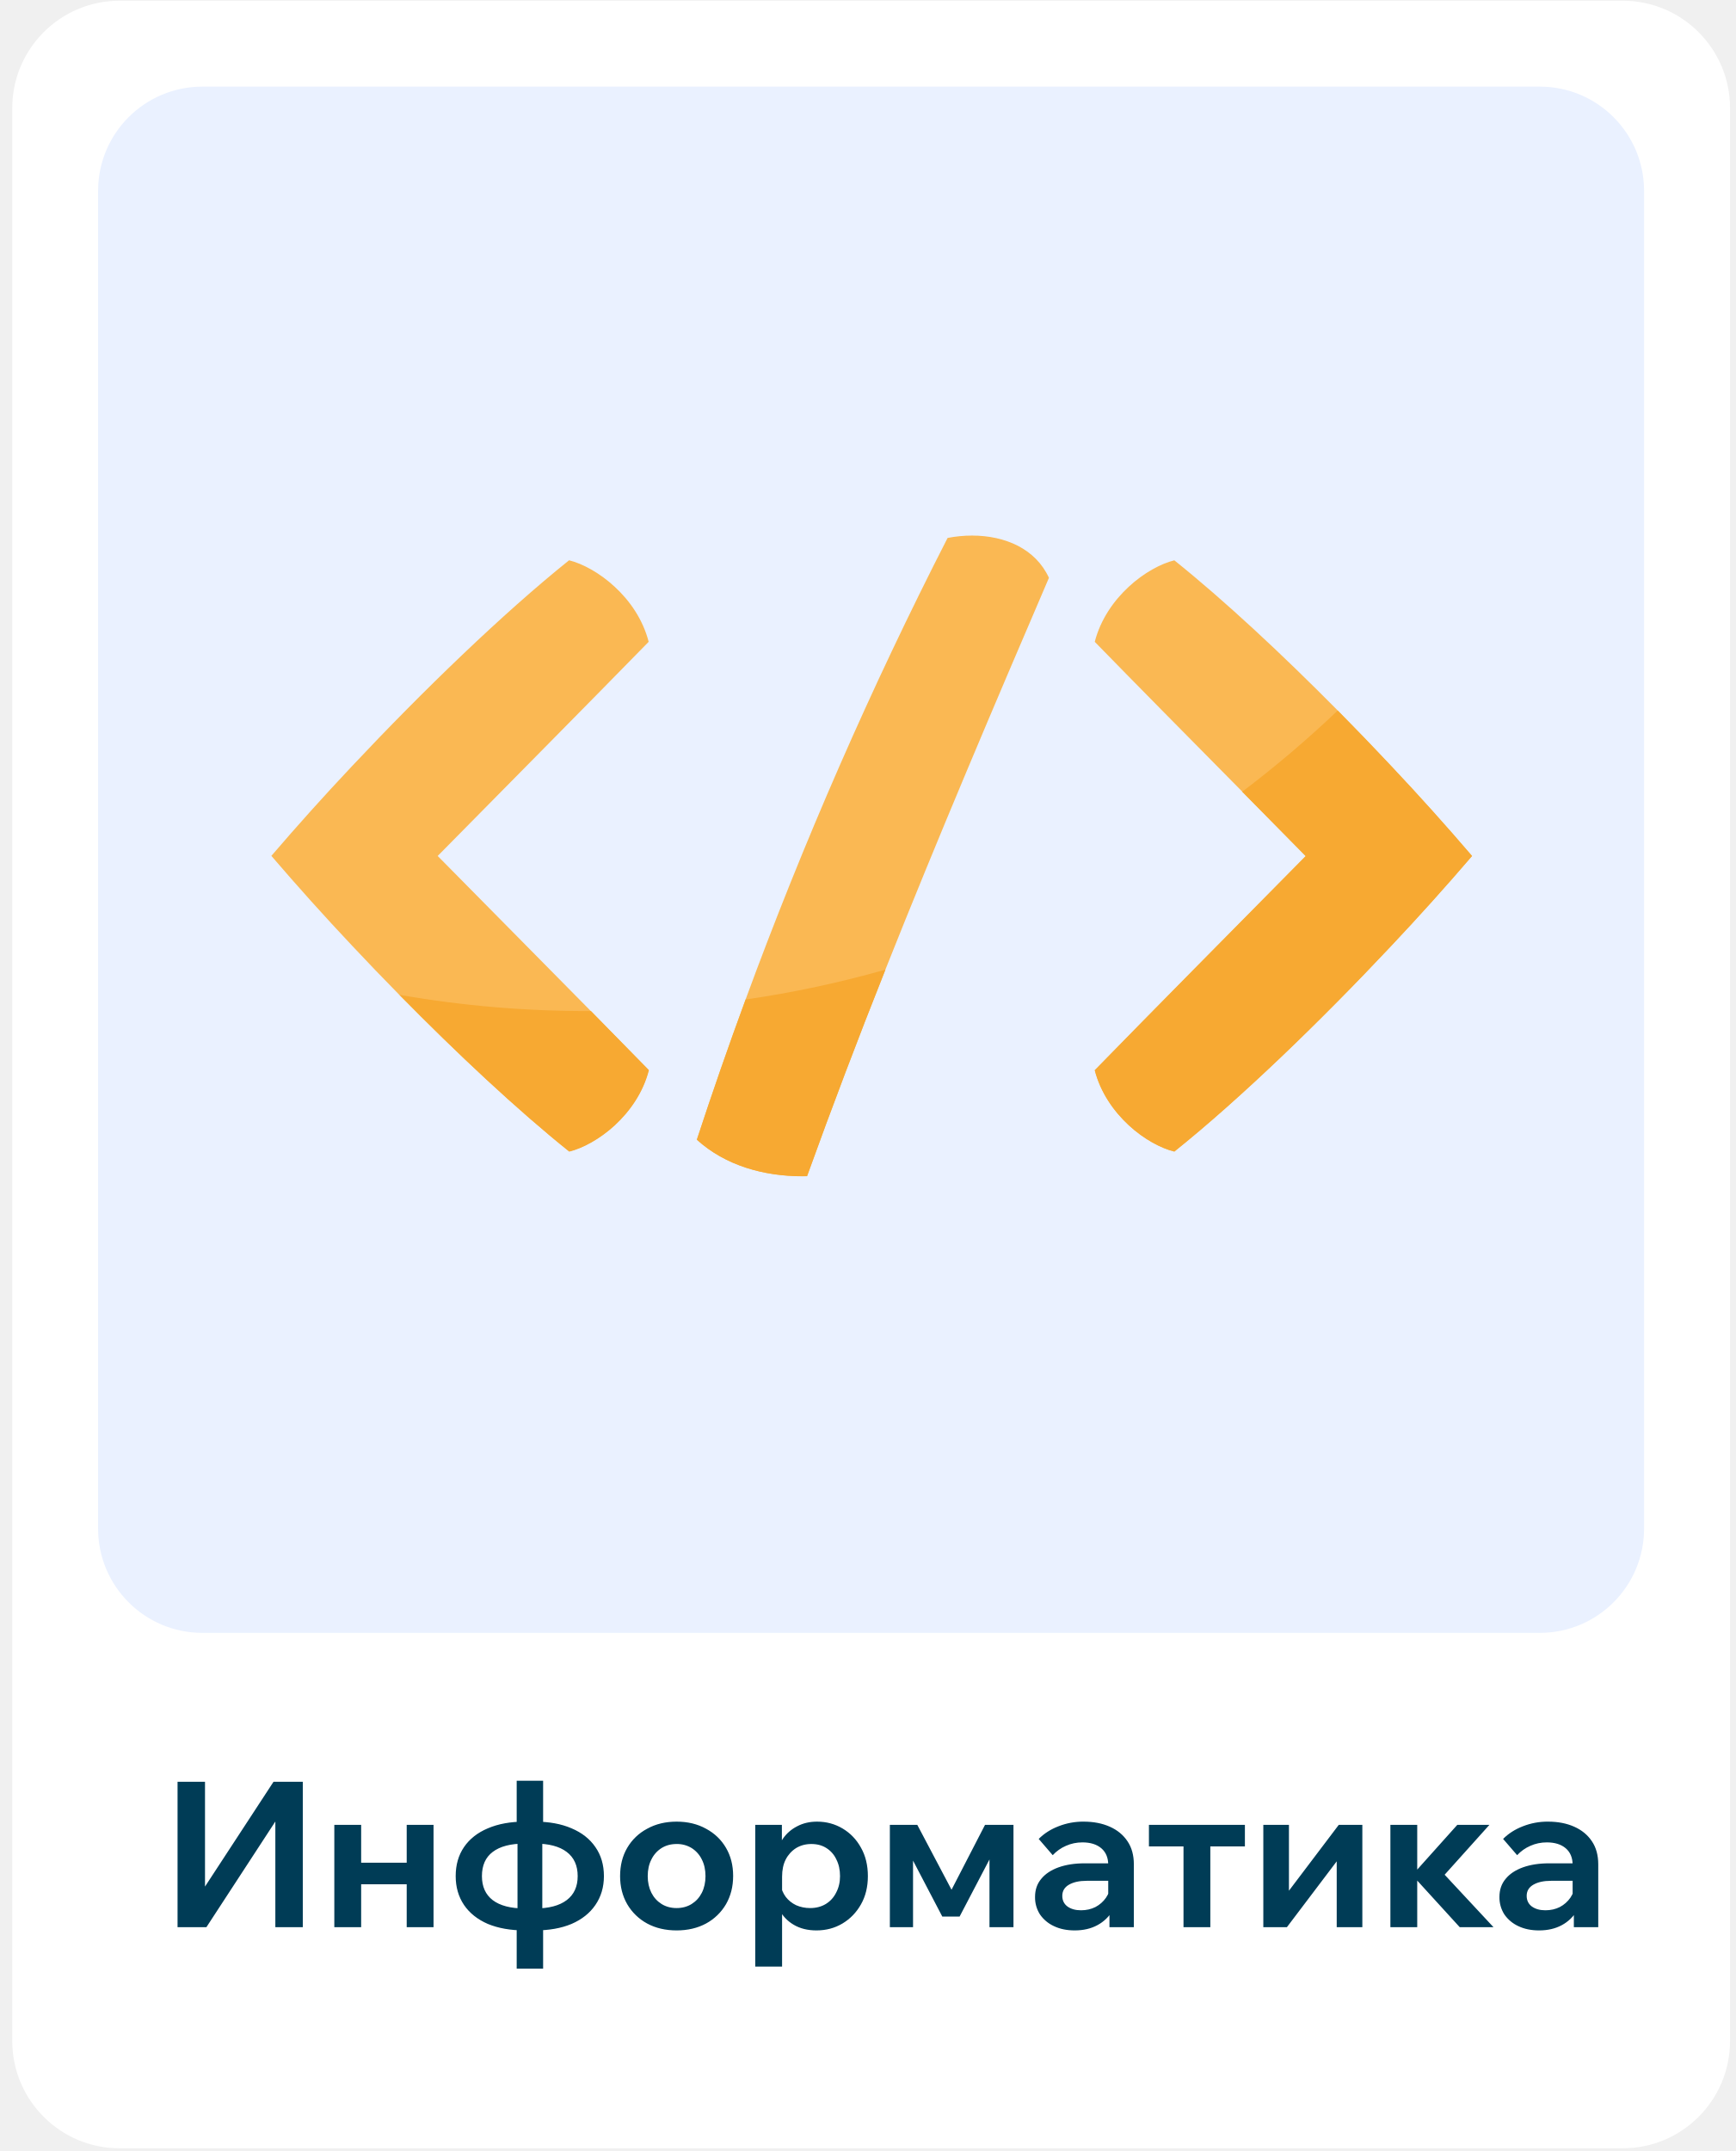
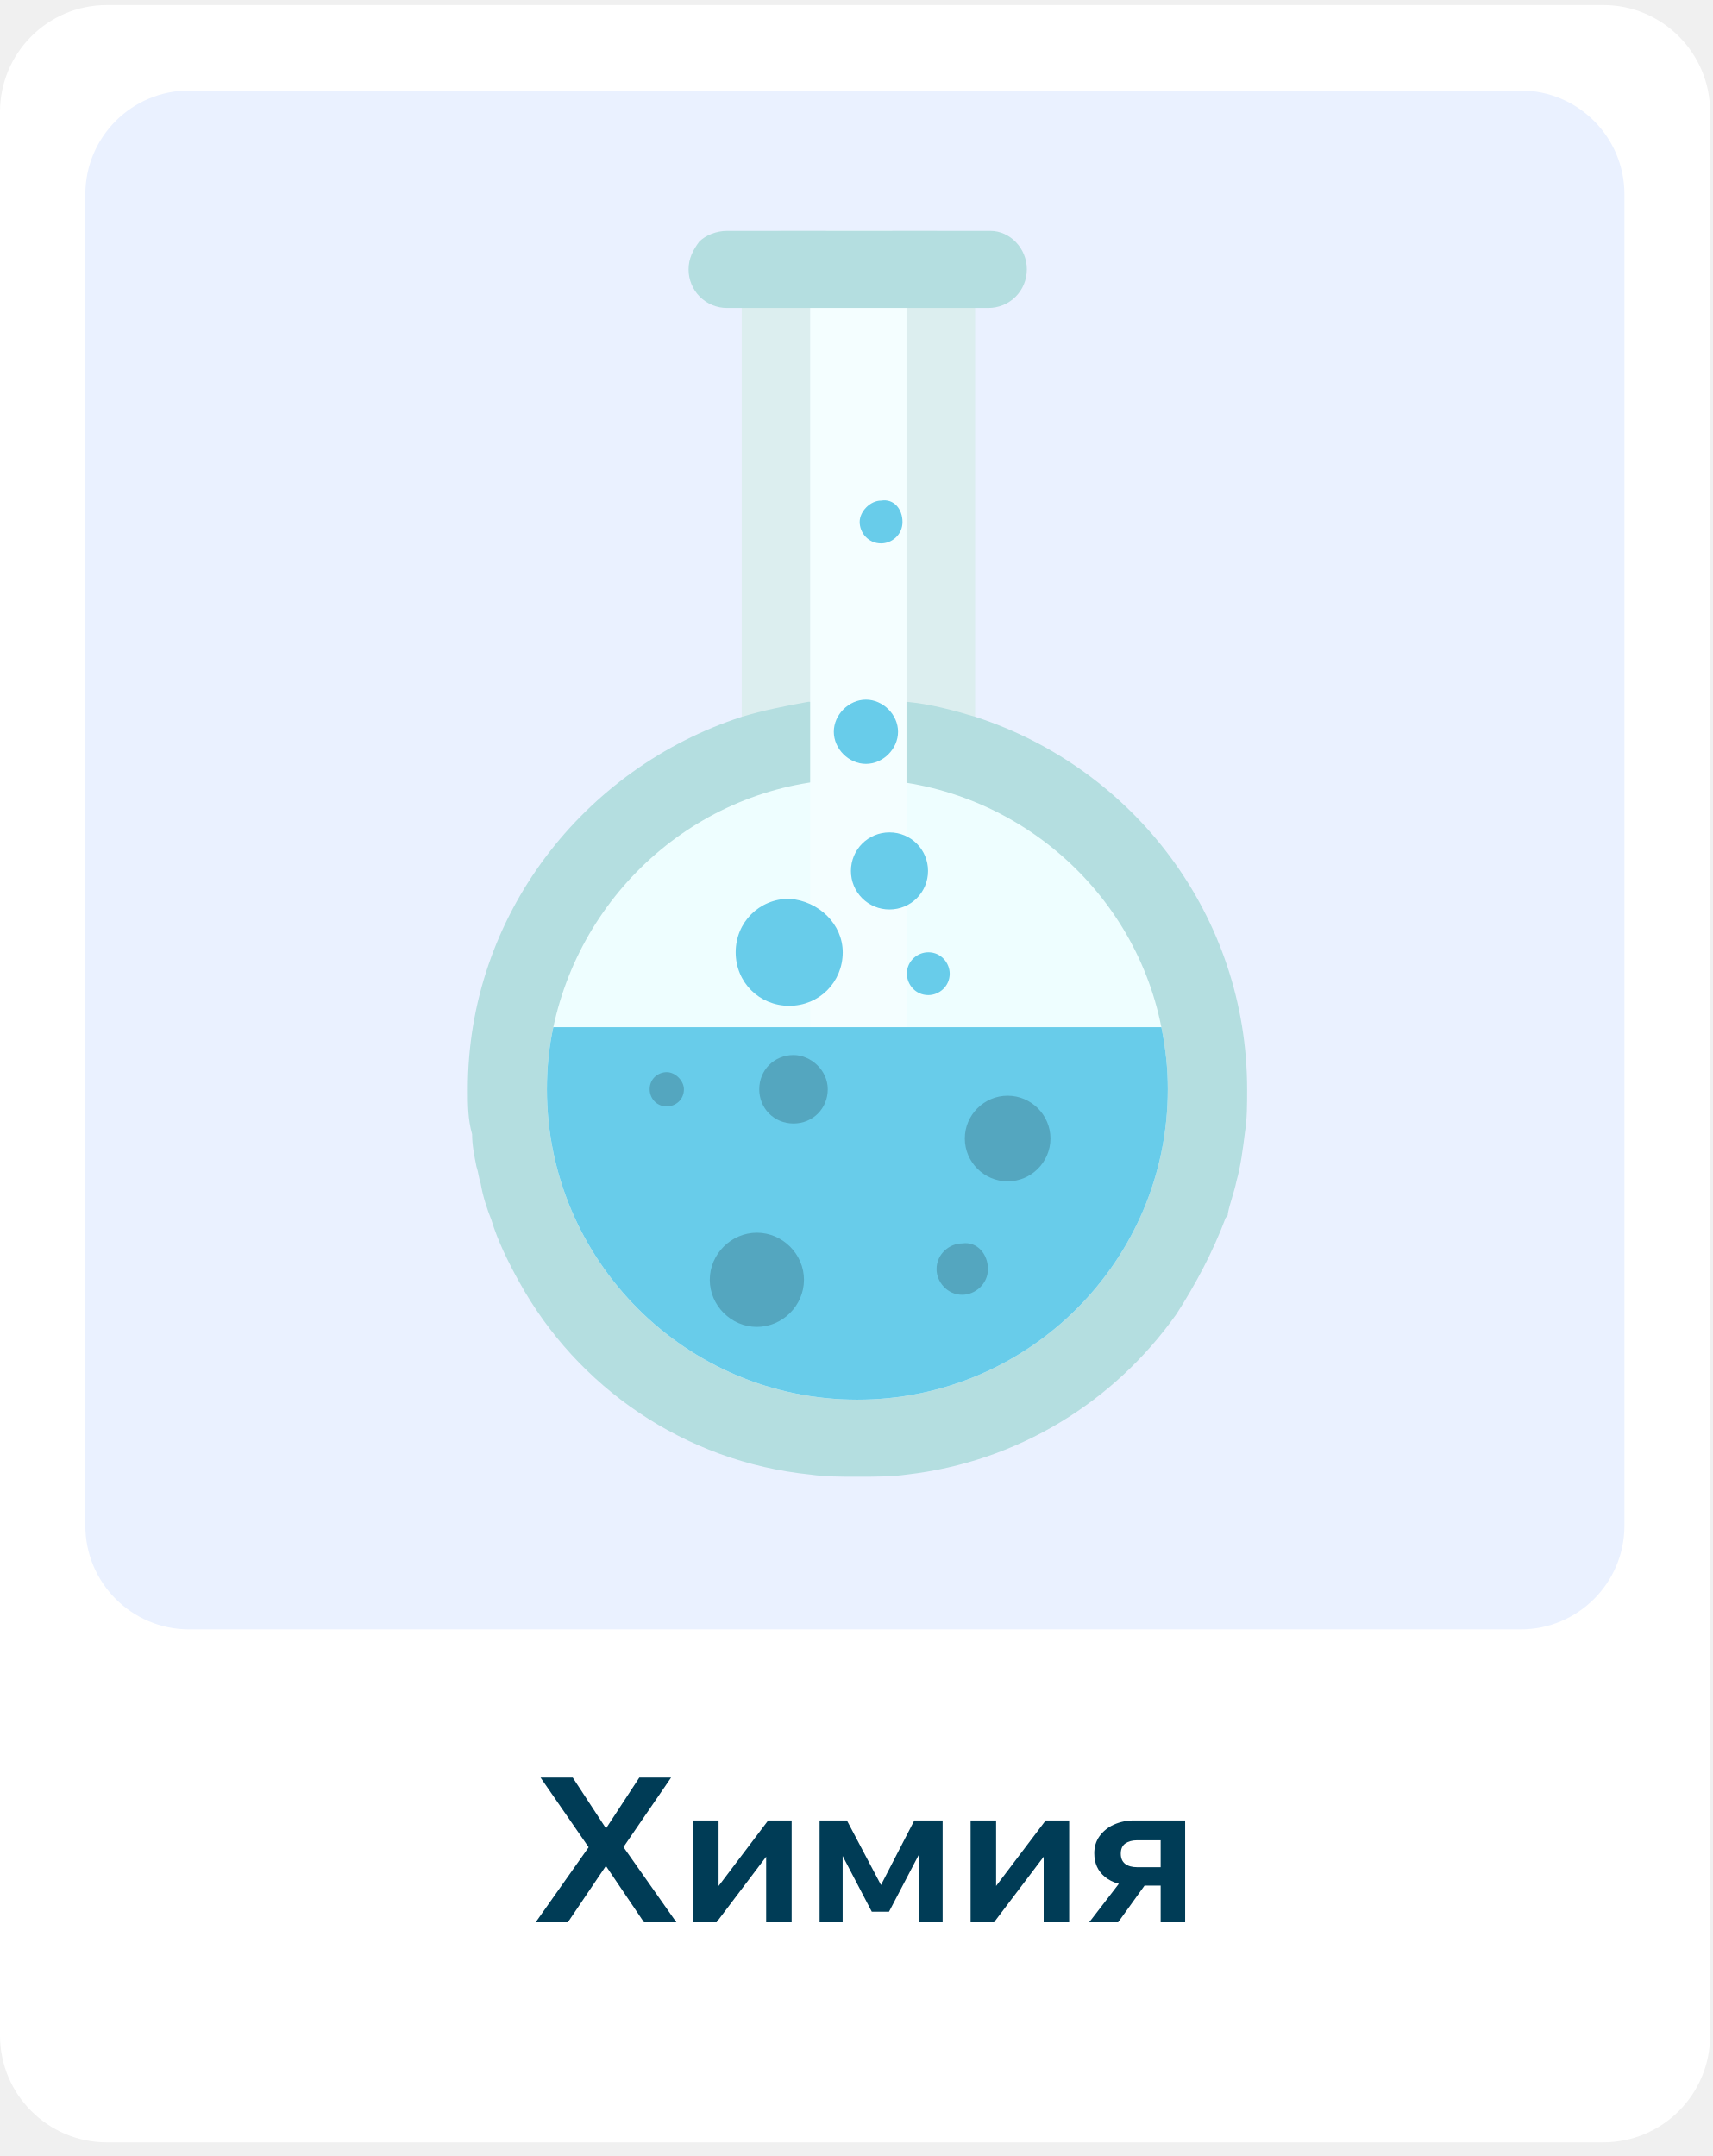
- <svg xmlns="http://www.w3.org/2000/svg" width="113" height="140" fill="none">
-   <rect x=".798" y=".047" width="111.822" height="139.777" rx="6.989" fill="#fff" />
-   <rect x="6.385" y="5.638" width="100.639" height="100.639" rx="6.787" fill="#EAF1FF" />
-   <path d="M42.226 41.773c-.374-1.457-1.23-2.681-2.217-3.588-.98-.907-2.091-1.502-2.964-1.718-4.308 3.452-9.534 8.508-14.131 13.4a167.227 167.227 0 0 0-5.249 5.838 167.136 167.136 0 0 0 5.249 5.839c.997 1.065 2.03 2.137 3.072 3.197 3.752 3.82 7.686 7.499 11.059 10.202.873-.215 1.984-.81 2.964-1.711.987-.913 1.843-2.132 2.217-3.588-1.145-1.174-2.42-2.472-3.776-3.85-3.1-3.145-6.614-6.693-9.88-10.004l-.079-.079.08-.08c4.687-4.755 9.89-10.004 13.655-13.858ZM66.271 35.528c-.884-.454-1.921-.67-2.993-.67-.533 0-1.065.052-1.593.154a272.34 272.34 0 0 0-13.15 30.041 270.955 270.955 0 0 0-3.174 9.12c1.853 1.684 4.353 2.381 6.875 2.381.103 0 .199 0 .3-.005a439.885 439.885 0 0 1 5.102-13.446c3.418-8.593 7.08-17.197 10.645-25.495-.436-.947-1.145-1.627-2.012-2.08ZM90.576 49.868a189.627 189.627 0 0 0-3.497-3.627c-3.622-3.662-7.386-7.17-10.634-9.772-.872.215-1.983.81-2.964 1.717-.986.913-1.842 2.132-2.216 3.588 2.698 2.766 6.138 6.247 9.596 9.744 1.366 1.383 2.732 2.766 4.058 4.115l.08.08-.08.079c-4.693 4.755-9.89 9.999-13.654 13.859.374 1.456 1.23 2.675 2.216 3.588.98.907 2.092 1.496 2.964 1.712 4.308-3.452 9.534-8.508 14.131-13.4a167.227 167.227 0 0 0 5.25-5.839 162.074 162.074 0 0 0-5.25-5.844Z" fill="#FAB853" />
-   <path d="M26.004 64.75c3.752 3.82 7.686 7.5 11.059 10.203.873-.216 1.984-.81 2.964-1.712.986-.912 1.842-2.131 2.216-3.588-1.145-1.173-2.42-2.471-3.775-3.849a70.668 70.668 0 0 1-12.464-1.054ZM45.362 74.18c1.853 1.683 4.353 2.38 6.875 2.38.102 0 .199 0 .3-.005A439.785 439.785 0 0 1 57.64 63.11a70.289 70.289 0 0 1-9.103 1.944 271.48 271.48 0 0 0-3.174 9.126ZM73.481 73.24c.981.906 2.092 1.496 2.965 1.711 4.308-3.452 9.534-8.508 14.13-13.4a167.227 167.227 0 0 0 5.25-5.838 167.045 167.045 0 0 0-5.25-5.838 189.039 189.039 0 0 0-3.496-3.628 71.828 71.828 0 0 1-6.218 5.283c1.366 1.383 2.732 2.766 4.058 4.115l.08.08-.08.079c-4.693 4.755-9.891 9.998-13.655 13.859.374 1.445 1.23 2.664 2.216 3.576Z" fill="#F7A932" />
-   <path d="M11.558 125.432v-9.463h1.787v8.642h-1.191l5.651-8.642h1.906v9.463h-1.787v-8.682h1.178l-5.665 8.682h-1.879Zm14.917 0v-6.658h1.747v6.658h-1.747Zm-4.712 0v-6.658h1.747v6.658h-1.747Zm.82-2.793v-1.403h4.911v1.403h-4.91Zm11.568 3.004c-.918 0-1.716-.141-2.396-.423-.67-.291-1.186-.702-1.548-1.231-.362-.538-.543-1.165-.543-1.879 0-.733.181-1.364.543-1.893.362-.529.878-.935 1.548-1.218.68-.291 1.478-.436 2.396-.436h.675c.917 0 1.712.145 2.382.436.67.283 1.187.689 1.549 1.218.37.529.556 1.16.556 1.893 0 .714-.186 1.341-.556 1.879-.362.529-.878.94-1.549 1.231-.67.282-1.465.423-2.382.423h-.675Zm0-1.429h.675c.9 0 1.588-.181 2.065-.543.476-.361.714-.882.714-1.561 0-.689-.238-1.214-.714-1.575-.477-.362-1.165-.543-2.065-.543h-.675c-.909 0-1.602.181-2.078.543-.468.353-.701.878-.701 1.575 0 .679.233 1.2.701 1.561.477.362 1.17.543 2.078.543Zm-.516 3.918v-3.19l.053-.212v-5.135l-.053-.225v-3.468h1.72v3.468l-.053.225v5.135l.053.212v3.19h-1.72Zm10.41-2.489c-.723 0-1.363-.15-1.919-.45a3.35 3.35 0 0 1-1.297-1.257c-.309-.538-.463-1.147-.463-1.826 0-.697.154-1.311.463-1.84a3.265 3.265 0 0 1 1.297-1.244c.556-.309 1.196-.463 1.92-.463.723 0 1.362.154 1.918.463.556.3.989.715 1.297 1.244.31.529.464 1.138.464 1.826 0 .689-.155 1.302-.464 1.84a3.35 3.35 0 0 1-1.297 1.257c-.556.3-1.195.45-1.919.45Zm0-1.455c.37 0 .697-.089.98-.265.282-.177.503-.419.661-.728.16-.318.239-.679.239-1.085 0-.415-.08-.777-.239-1.086a1.809 1.809 0 0 0-.661-.741 1.813 1.813 0 0 0-.98-.264c-.37 0-.697.088-.98.264a1.809 1.809 0 0 0-.66.741c-.16.309-.24.671-.24 1.086 0 .406.08.767.24 1.085.158.309.379.551.66.728.283.176.61.265.98.265Zm6.866 3.811h-1.747v-9.225h1.734v2.065h-.371c.062-.432.207-.82.437-1.165.238-.344.547-.613.926-.807.38-.203.812-.304 1.297-.304.609 0 1.165.15 1.668.45.503.3.9.714 1.191 1.244.3.529.45 1.147.45 1.853 0 .697-.15 1.31-.45 1.839-.3.53-.702.944-1.204 1.244-.503.3-1.068.45-1.694.45-.574 0-1.068-.123-1.483-.37a2.42 2.42 0 0 1-.94-.993 2.731 2.731 0 0 1-.277-1.389l.37-.239c.044.3.155.569.331.808.176.229.401.41.675.542.282.124.587.186.913.186.389 0 .728-.089 1.02-.265.29-.177.516-.424.674-.741.168-.318.252-.675.252-1.072 0-.415-.08-.777-.239-1.086a1.72 1.72 0 0 0-.648-.741c-.273-.176-.6-.264-.98-.264-.37 0-.7.088-.992.264a1.904 1.904 0 0 0-.675.741c-.159.309-.238.684-.238 1.125v5.85Zm7.016-2.567v-6.658h1.787l2.355 4.461h-.251l2.303-4.461h1.853v6.658h-1.562v-6.075l.609.503-2.555 4.883h-1.125l-2.554-4.883.649-.437v6.009h-1.51Zm15.883 0h-1.588v-1.337l-.08-.212v-2.501c0-.468-.15-.83-.45-1.086-.3-.255-.71-.383-1.23-.383-.38 0-.737.075-1.073.225a2.556 2.556 0 0 0-.86.608l-.913-1.058c.353-.353.78-.627 1.284-.821a4.344 4.344 0 0 1 1.64-.304c.645 0 1.214.11 1.708.331.494.22.878.538 1.152.952.273.406.41.905.41 1.496v4.09Zm-3.851.211c-.512 0-.962-.092-1.35-.278a2.236 2.236 0 0 1-.914-.767 2.046 2.046 0 0 1-.317-1.138c0-.459.132-.847.397-1.165.264-.327.64-.578 1.125-.754.494-.177 1.063-.265 1.707-.265h1.707v1.138H70.74c-.476 0-.86.084-1.151.252-.291.167-.437.41-.437.727 0 .292.11.521.331.689.23.167.525.251.887.251.344 0 .657-.07.94-.212.282-.15.511-.353.688-.608.176-.256.278-.547.304-.874l.503.238c0 .547-.119 1.028-.357 1.443a2.554 2.554 0 0 1-1.006.979c-.424.23-.918.344-1.482.344Zm7.083-.211v-6.062h1.747v6.062h-1.747Zm-2.25-5.255v-1.403h6.247v1.403h-6.247Zm7.446 5.255v-6.658h1.668v4.434l-.093-.026 3.335-4.408h1.536v6.658h-1.668v-4.434l.093.026-3.335 4.408h-1.536Zm12.785 0-3.163-3.468h.146l2.858-3.19h2.091l-3.4 3.786-.094-1.165 3.76 4.037h-2.198Zm-4.513 0v-6.658h1.747v6.658H90.51Zm13.531 0h-1.588v-1.337l-.08-.212v-2.501c0-.468-.15-.83-.45-1.086-.3-.255-.71-.383-1.231-.383-.379 0-.736.075-1.071.225a2.555 2.555 0 0 0-.86.608l-.914-1.058c.353-.353.78-.627 1.284-.821a4.345 4.345 0 0 1 1.641-.304c.644 0 1.213.11 1.707.331.494.22.878.538 1.152.952.273.406.41.905.41 1.496v4.09Zm-3.851.211c-.512 0-.962-.092-1.35-.278a2.236 2.236 0 0 1-.914-.767 2.046 2.046 0 0 1-.317-1.138c0-.459.132-.847.397-1.165.264-.327.64-.578 1.125-.754.494-.177 1.063-.265 1.707-.265h1.707v1.138h-1.575c-.476 0-.86.084-1.151.252-.291.167-.437.41-.437.727 0 .292.11.521.331.689.23.167.525.251.887.251.344 0 .657-.07.94-.212.282-.15.511-.353.688-.608a1.76 1.76 0 0 0 .304-.874l.503.238c0 .547-.119 1.028-.357 1.443a2.555 2.555 0 0 1-1.006.979c-.424.23-.918.344-1.482.344Z" fill="#003C56" />
+ <svg xmlns="http://www.w3.org/2000/svg" width="112" height="141" fill="none">
+   <rect y=".331" width="111.822" height="139.777" rx="6.989" fill="#fff" />
+   <rect x="5.58" y="5.921" width="100.639" height="100.639" rx="6.787" fill="#EAF1FF" />
+   <path d="M63.762 17.759v50.817c0 1.4-1.12 2.66-2.66 2.66H51.022c-.42 0-.84-.14-1.12-.28-.14 0-.28-.14-.28-.14-.7-.42-1.12-1.26-1.12-2.24V17.76c0-1.4 1.12-2.66 2.66-2.66h9.94c1.4 0 2.66 1.12 2.66 2.66Z" fill="#DCEEEF" />
+   <path d="M81.547 71.237c0 .98 0 1.96-.14 2.8-.14 1.12-.28 2.24-.56 3.22-.14.7-.42 1.4-.56 2.1 0 .14 0 .14-.14.28-.84 2.24-1.96 4.34-3.22 6.3-4.06 5.74-10.359 9.659-17.639 10.499-.98.14-2.1.14-3.08.14h-.28c-.98 0-1.96 0-2.94-.14-8.259-.84-15.258-5.74-19.038-12.6-.7-1.26-1.4-2.66-1.82-4.06-.28-.7-.56-1.54-.7-2.38-.14-.42-.14-.7-.28-1.119-.14-.7-.28-1.4-.28-2.1-.28-.98-.28-1.96-.28-2.94 0-11.34 7.56-20.999 17.919-24.359 1.4-.42 2.8-.7 4.34-.98h.14c.98-.14 1.96-.14 2.94-.14H57.049c.7 0 1.4.14 2.1.14h.14c1.54.14 3.08.56 4.48.98 10.359 3.36 17.778 13.02 17.778 24.36Z" fill="#B4DEE0" />
+   <path d="M76.359 71.238c0 11.2-9.1 20.299-20.3 20.299-11.199 0-20.298-9.1-20.298-20.3 0-1.399.14-2.799.42-4.059 1.96-9.24 10.08-16.24 19.879-16.24 9.8 0 18.059 7 19.879 16.24.28 1.4.42 2.66.42 4.06Z" fill="#EEFEFF" />
+   <path d="M59.275 17.758v50.818c0 1.4-.42 2.66-1.12 2.66h-4.2c-.28 0-.56-.42-.84-.98 0-.14-.14-.56-.14-.98V17.758c0-1.4.42-2.66 1.12-2.66h4.2c.42 0 .98 1.12.98 2.66Z" fill="#F4FEFF" />
+   <path d="M67.143 17.62c0 1.4-1.12 2.52-2.52 2.52H47.545a2.51 2.51 0 0 1-2.52-2.52c0-.7.28-1.26.7-1.82.42-.42 1.12-.7 1.82-.7h17.22c1.26 0 2.38 1.12 2.38 2.52Z" fill="#B4DEE0" />
+   <path d="M76.36 71.237c0 11.2-9.1 20.299-20.3 20.299-11.199 0-20.298-9.1-20.298-20.3 0-1.4.14-2.8.42-4.06H75.94c.28 1.4.42 2.66.42 4.06Z" fill="#68CCEA" />
+   <path d="M68.688 74.458c0 1.54-1.26 2.8-2.8 2.8-1.54 0-2.8-1.26-2.8-2.8 0-1.54 1.26-2.8 2.8-2.8 1.54 0 2.8 1.26 2.8 2.8ZM54.126 71.237c0 1.26-.98 2.24-2.24 2.24-1.26 0-2.24-.98-2.24-2.24 0-1.26.98-2.24 2.24-2.24 1.12 0 2.24.98 2.24 2.24ZM44.72 71.237c0 .7-.56 1.12-1.12 1.12-.7 0-1.12-.56-1.12-1.12 0-.7.56-1.12 1.12-1.12s1.12.56 1.12 1.12ZM64.6 82.997c0 .98-.84 1.68-1.68 1.68-.98 0-1.68-.84-1.68-1.68 0-.98.84-1.68 1.68-1.68.98-.14 1.68.7 1.68 1.68ZM52.57 83.698c0 1.68-1.4 3.08-3.079 3.08-1.68 0-3.08-1.4-3.08-3.08 0-1.68 1.4-3.08 3.08-3.08 1.68 0 3.08 1.4 3.08 3.08Z" fill="#54A6BF" />
+   <path d="M60.682 56.958c0 1.4-1.12 2.52-2.52 2.52a2.51 2.51 0 0 1-2.52-2.52c0-1.4 1.12-2.52 2.52-2.52s2.52 1.12 2.52 2.52ZM55.105 62.278c0 1.96-1.54 3.5-3.5 3.5s-3.5-1.54-3.5-3.5 1.54-3.5 3.5-3.5c1.96.14 3.5 1.68 3.5 3.5ZM58.722 47.857c0 1.12-.98 2.1-2.1 2.1s-2.1-.98-2.1-2.1.98-2.1 2.1-2.1 2.1.98 2.1 2.1ZM59.013 34.136c0 .84-.7 1.4-1.4 1.4-.84 0-1.4-.7-1.4-1.4s.7-1.4 1.4-1.4c.84-.14 1.4.56 1.4 1.4ZM62.1 63.678c0 .84-.7 1.4-1.4 1.4-.84 0-1.4-.7-1.4-1.4 0-.84.7-1.4 1.4-1.4.84 0 1.4.7 1.4 1.4Z" fill="#68CCEA" />
+   <path d="M37.132 125.714h-2.104l3.652-5.175v.542l-3.335-4.83h2.105l2.355 3.599h-.357l2.356-3.599h2.078l-3.309 4.83.013-.542 3.64 5.175h-2.118l-2.673-3.958h.37l-2.673 3.958Zm8.188 0v-6.658h1.667v4.434l-.092-.026 3.335-4.408h1.535v6.658h-1.667v-4.434l.092.026-3.335 4.408H45.32Zm8.272 0v-6.658h1.786l2.356 4.461h-.251l2.303-4.461h1.852v6.658h-1.561v-6.075l.609.503-2.555 4.883h-1.125l-2.554-4.883.648-.437v6.009h-1.508Zm9.874 0v-6.658h1.668v4.434l-.093-.026 3.335-4.408h1.536v6.658h-1.668v-4.434l.093.026L65 125.714h-1.535Zm12.428 0v-6.433l1.125 1.072h-2.674c-.308 0-.564.071-.767.212-.195.141-.291.362-.291.662 0 .291.092.512.277.662.195.15.464.225.808.225h2.17v1.204h-2.409c-.785 0-1.411-.19-1.879-.569-.468-.38-.701-.896-.701-1.549 0-.414.11-.78.33-1.098a2.32 2.32 0 0 1 .94-.768 3.193 3.193 0 0 1 1.364-.278h3.308v6.658h-1.601Zm-4.672 0 2.223-2.886h1.747l-2.078 2.886h-1.892Z" fill="#003C56" />
</svg>
